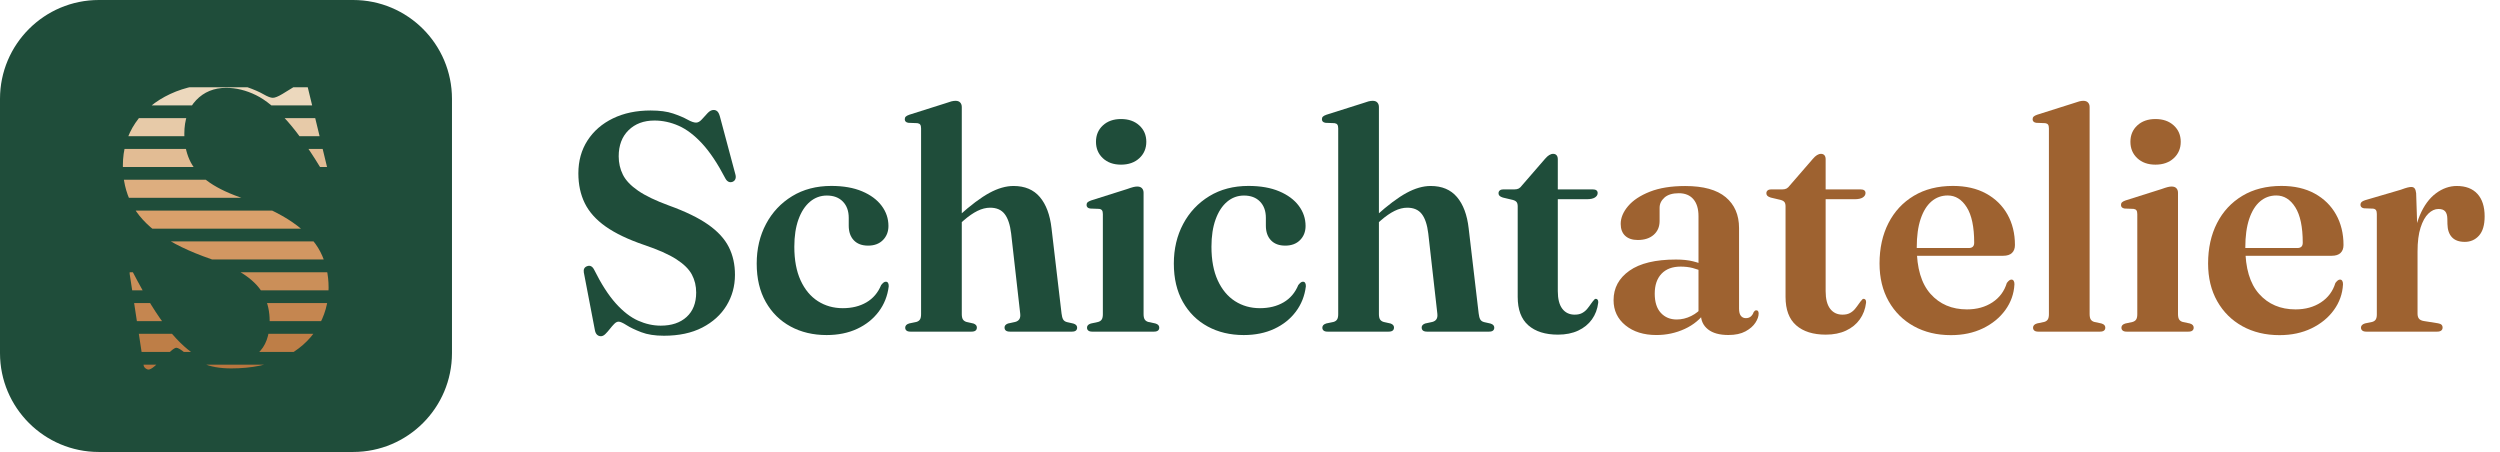
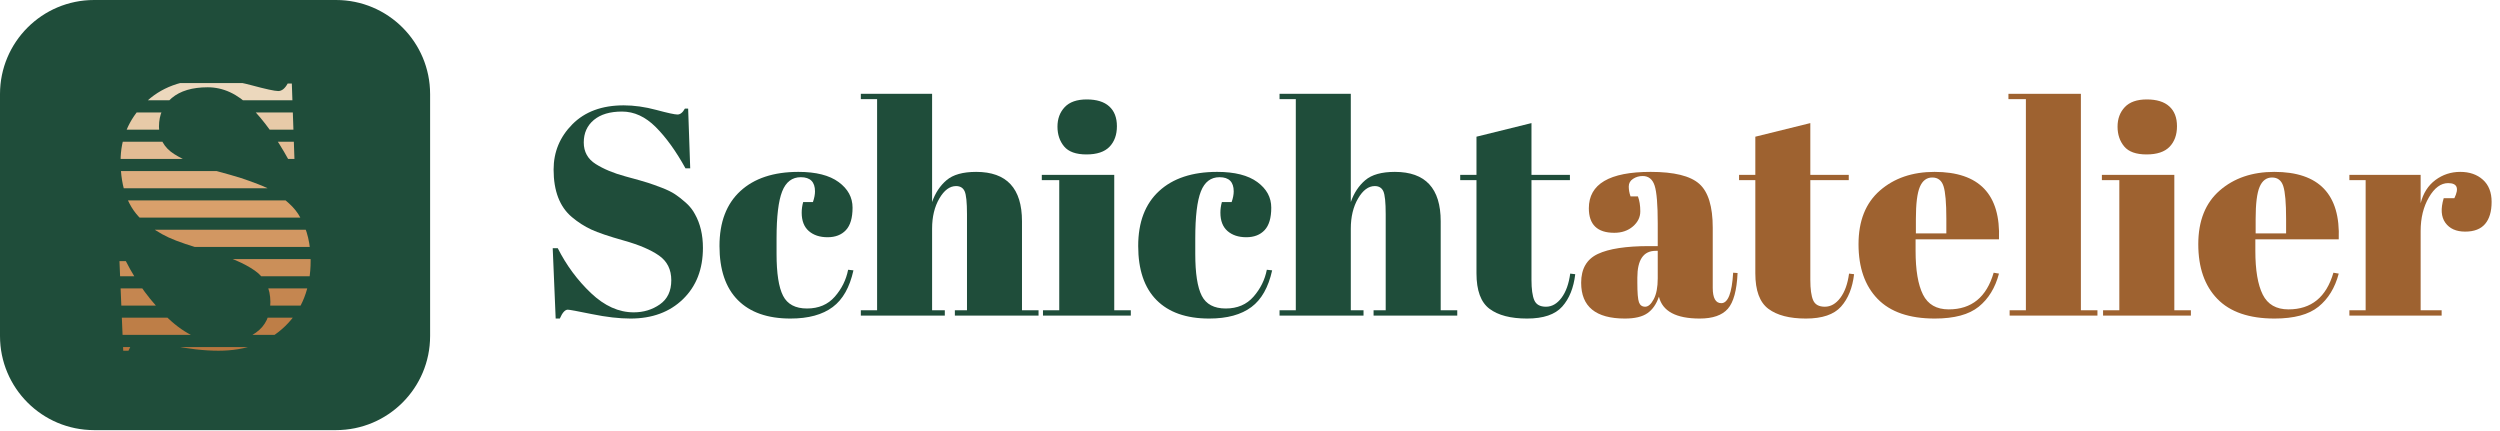
- <svg xmlns="http://www.w3.org/2000/svg" viewBox="0 0 354 64" width="354" height="64" role="img" aria-label="Schichtatelier">
+ <svg xmlns="http://www.w3.org/2000/svg" viewBox="0 0 372 64" width="372" height="64" role="img" aria-label="Schichtatelier">
  <defs>
    <clipPath id="lg">
-       <path d="M32.753 52.166Q30.295 52.166 28.699 51.435Q27.103 50.704 26.207 49.973Q25.311 49.242 24.969 49.242Q24.729 49.242 24.199 49.707Q23.67 50.172 23.049 50.788Q22.427 51.404 21.875 51.869Q21.324 52.334 21.016 52.334Q20.842 52.334 20.621 52.168Q20.4 52.003 20.344 51.762L18.361 38.782Q18.339 38.569 18.359 38.465Q18.378 38.362 18.451 38.334Q18.529 38.278 18.633 38.342Q18.737 38.406 18.809 38.535Q21.537 43.81 23.824 46.63Q26.112 49.45 28.108 50.505Q30.105 51.561 31.947 51.561Q34.792 51.561 36.489 50.052Q38.185 48.542 38.185 45.468Q38.185 43.497 37.415 41.915Q36.645 40.333 34.82 39.042Q32.994 37.751 29.853 36.676Q25.311 35.102 22.578 33.159Q19.845 31.216 18.622 28.825Q17.398 26.434 17.398 23.46Q17.398 20.016 19.179 17.395Q20.96 14.774 24.113 13.304Q27.265 11.834 31.398 11.834Q33.554 11.834 34.993 12.338Q36.433 12.842 37.309 13.346Q38.185 13.85 38.633 13.85Q39.087 13.85 39.991 13.304Q40.896 12.758 41.772 12.212Q42.649 11.666 43.035 11.666Q43.181 11.666 43.323 11.77Q43.466 11.874 43.517 12.103L46.574 24.748Q46.619 24.955 46.591 25.048Q46.563 25.14 46.485 25.196Q46.412 25.224 46.308 25.162Q46.205 25.101 46.126 24.994Q43.153 19.943 40.756 17.224Q38.359 14.506 36.245 13.472Q34.131 12.439 32.025 12.439Q29.433 12.439 27.767 14.192Q26.101 15.945 26.101 18.946Q26.101 20.979 26.826 22.606Q27.551 24.233 29.262 25.546Q30.973 26.859 33.929 27.918Q38.684 29.586 41.439 31.488Q44.194 33.389 45.362 35.657Q46.529 37.925 46.529 40.73Q46.529 43.922 44.894 46.515Q43.259 49.108 40.176 50.637Q37.093 52.166 32.753 52.166Z" />
+       <path d="M33.12 51.012Q35.92 51.012 38.076 49.5Q40.232 47.988 40.232 44.936Q40.232 41.884 37.908 40.26Q35.584 38.636 31.3 37.432Q27.016 36.228 25.084 35.332Q23.152 34.436 21.416 32.98Q17.944 30.068 17.944 23.964Q17.944 18.98 21.5 15.396Q25.056 11.812 31.216 11.812Q34.184 11.812 37.404 12.68Q40.624 13.548 41.408 13.548Q42.192 13.548 42.808 12.428H43.424L43.816 23.74H42.92Q40.232 18.868 37.292 15.928Q34.352 12.988 30.908 12.988Q27.464 12.988 25.56 14.584Q23.656 16.18 23.656 18.84Q23.656 21.5 25.924 22.928Q28.192 24.356 31.496 25.252Q34.8 26.148 35.836 26.484Q36.872 26.82 38.412 27.408Q39.952 27.996 40.932 28.64Q41.912 29.284 43.004 30.264Q44.096 31.244 44.712 32.42Q46.224 35.108 46.224 38.804Q46.224 44.852 42.444 48.52Q38.664 52.188 32.504 52.188Q29.312 52.188 25.196 51.348Q21.08 50.508 20.632 50.508Q19.848 50.508 19.12 52.188H18.336L17.776 38.86H18.728Q21.192 43.732 25.028 47.372Q28.864 51.012 33.12 51.012Z" />
    </clipPath>
  </defs>
  <rect width="64" height="64" rx="14" fill="#1f4d3a" />
  <g clip-path="url(#lg)">
    <rect x="0" y="8.00" width="64" height="2.56" fill="#f1e6d2" />
    <rect x="0" y="12.36" width="64" height="2.56" fill="#ecd8bd" />
    <rect x="0" y="16.73" width="64" height="2.56" fill="#e7caa8" />
    <rect x="0" y="21.09" width="64" height="2.56" fill="#e2bc94" />
    <rect x="0" y="25.45" width="64" height="2.56" fill="#ddae7f" />
    <rect x="0" y="29.82" width="64" height="2.56" fill="#d9a06b" />
    <rect x="0" y="34.18" width="64" height="2.56" fill="#d29762" />
    <rect x="0" y="38.55" width="64" height="2.56" fill="#cb8f59" />
    <rect x="0" y="42.91" width="64" height="2.56" fill="#c58650" />
    <rect x="0" y="47.27" width="64" height="2.56" fill="#be7e47" />
    <rect x="0" y="51.64" width="64" height="2.56" fill="#b8763f" />
  </g>
-   <path d="M94.012 47.54Q92.101 47.54 90.801 47.04Q89.5 46.541 88.72 46.044Q87.94 45.547 87.594 45.547Q87.29 45.547 86.982 45.858Q86.674 46.169 86.355 46.578Q86.036 46.987 85.72 47.298Q85.405 47.609 85.087 47.609Q84.78 47.609 84.554 47.407Q84.327 47.205 84.243 46.784L82.667 38.563Q82.614 38.238 82.732 38.016Q82.85 37.793 83.138 37.691Q83.45 37.572 83.7 37.703Q83.95 37.834 84.13 38.189Q85.649 41.242 87.205 42.969Q88.761 44.696 90.354 45.404Q91.948 46.113 93.56 46.113Q95.87 46.113 97.222 44.881Q98.574 43.649 98.579 41.433Q98.583 40.04 97.973 38.887Q97.364 37.735 95.764 36.705Q94.165 35.676 91.201 34.68Q87.806 33.519 85.765 32.078Q83.723 30.636 82.809 28.782Q81.896 26.929 81.896 24.548Q81.896 21.901 83.189 19.895Q84.483 17.888 86.792 16.766Q89.1 15.645 92.126 15.645Q94.049 15.645 95.306 16.071Q96.562 16.498 97.337 16.93Q98.112 17.362 98.562 17.362Q98.97 17.362 99.372 16.917Q99.775 16.472 100.191 16.022Q100.607 15.571 101.05 15.571Q101.357 15.571 101.574 15.769Q101.791 15.966 101.939 16.495L104.137 24.717Q104.238 25.089 104.123 25.366Q104.007 25.643 103.706 25.755Q103.397 25.857 103.145 25.727Q102.893 25.597 102.719 25.278Q101.077 22.12 99.424 20.331Q97.77 18.543 96.088 17.805Q94.406 17.067 92.672 17.067Q90.398 17.067 89.002 18.439Q87.607 19.81 87.607 22.131Q87.607 23.544 88.202 24.737Q88.797 25.929 90.344 26.997Q91.89 28.066 94.73 29.106Q98.234 30.369 100.277 31.804Q102.32 33.24 103.198 34.983Q104.076 36.726 104.071 38.924Q104.067 41.312 102.877 43.267Q101.686 45.223 99.443 46.381Q97.199 47.54 94.012 47.54Z" fill="#1f4d3a" />
-   <path d="M125.804 31.996Q125.804 33.206 125.024 33.994Q124.245 34.781 122.925 34.781Q121.617 34.781 120.899 34.022Q120.181 33.263 120.181 31.956V30.847Q120.181 29.398 119.35 28.543Q118.518 27.689 117.084 27.689Q115.735 27.689 114.694 28.564Q113.652 29.44 113.064 31.065Q112.476 32.69 112.476 34.938Q112.476 37.762 113.366 39.704Q114.257 41.645 115.809 42.642Q117.362 43.638 119.342 43.638Q121.276 43.638 122.688 42.813Q124.101 41.988 124.773 40.361Q124.997 40.087 125.143 39.986Q125.29 39.885 125.453 39.891Q125.667 39.897 125.762 40.091Q125.857 40.285 125.842 40.561Q125.591 42.579 124.421 44.134Q123.252 45.689 121.365 46.567Q119.478 47.444 117.046 47.444Q114.184 47.444 111.949 46.234Q109.714 45.023 108.432 42.757Q107.149 40.49 107.149 37.324Q107.149 34.196 108.471 31.712Q109.793 29.228 112.17 27.777Q114.547 26.327 117.716 26.327Q120.268 26.327 122.074 27.091Q123.88 27.855 124.842 29.141Q125.804 30.428 125.804 31.996Z" fill="#1f4d3a" />
-   <path d="M136.189 15.159V44.478Q136.189 44.985 136.35 45.235Q136.512 45.485 136.855 45.587L137.84 45.808Q138.325 45.983 138.325 46.369Q138.325 46.96 137.57 46.96H128.908Q128.541 46.96 128.359 46.808Q128.177 46.656 128.177 46.397Q128.177 46.192 128.313 46.039Q128.448 45.887 128.747 45.797L129.757 45.587Q130.106 45.487 130.265 45.238Q130.424 44.989 130.424 44.491V18.176Q130.424 17.81 130.3 17.642Q130.177 17.475 129.896 17.439L128.614 17.39Q128.349 17.341 128.232 17.211Q128.116 17.082 128.116 16.884Q128.116 16.65 128.258 16.512Q128.4 16.373 128.756 16.246L133.852 14.633Q134.395 14.438 134.711 14.356Q135.028 14.275 135.313 14.275Q135.746 14.275 135.967 14.52Q136.189 14.765 136.189 15.159ZM135.621 31.946 134.974 31.274 135.804 30.535Q138.297 28.293 140.103 27.314Q141.909 26.335 143.515 26.335Q145.913 26.335 147.242 27.9Q148.57 29.464 148.897 32.329L150.315 44.393Q150.378 44.942 150.536 45.225Q150.694 45.508 151.075 45.608L151.985 45.813Q152.268 45.899 152.395 46.046Q152.523 46.192 152.523 46.397Q152.523 46.656 152.346 46.808Q152.17 46.96 151.784 46.96H143.006Q142.242 46.96 142.242 46.369Q142.242 45.991 142.73 45.808L143.751 45.587Q144.147 45.485 144.334 45.203Q144.522 44.921 144.459 44.393L143.178 33.068Q142.954 31.208 142.262 30.309Q141.569 29.41 140.203 29.41Q139.328 29.41 138.407 29.863Q137.486 30.317 136.455 31.217Z" fill="#1f4d3a" />
-   <path d="M161.93 27.297V44.478Q161.93 44.985 162.092 45.238Q162.254 45.492 162.596 45.587L163.596 45.8Q163.892 45.886 164.021 46.035Q164.151 46.183 164.151 46.397Q164.151 46.656 163.969 46.808Q163.788 46.96 163.403 46.96H154.649Q154.282 46.96 154.1 46.808Q153.919 46.656 153.919 46.397Q153.919 46.196 154.046 46.05Q154.173 45.903 154.456 45.813L155.499 45.587Q155.848 45.487 156.006 45.238Q156.165 44.989 156.165 44.491V30.314Q156.165 29.947 156.041 29.78Q155.918 29.612 155.638 29.577L154.356 29.528Q154.09 29.478 153.974 29.349Q153.857 29.219 153.857 29.022Q153.857 28.788 153.999 28.649Q154.141 28.511 154.497 28.383L159.594 26.771Q160.157 26.568 160.47 26.49Q160.783 26.413 161.026 26.413Q161.48 26.413 161.705 26.658Q161.93 26.902 161.93 27.297ZM158.735 23.315Q157.141 23.315 156.166 22.402Q155.191 21.49 155.191 20.076Q155.191 18.661 156.17 17.758Q157.149 16.855 158.735 16.855Q160.341 16.855 161.329 17.763Q162.318 18.67 162.318 20.076Q162.318 21.49 161.327 22.402Q160.337 23.315 158.735 23.315Z" fill="#1f4d3a" />
-   <path d="M184.869 31.996Q184.869 33.206 184.09 33.994Q183.31 34.781 181.991 34.781Q180.683 34.781 179.965 34.022Q179.247 33.263 179.247 31.956V30.847Q179.247 29.398 178.416 28.543Q177.584 27.689 176.15 27.689Q174.801 27.689 173.759 28.564Q172.718 29.44 172.13 31.065Q171.542 32.69 171.542 34.938Q171.542 37.762 172.432 39.704Q173.323 41.645 174.875 42.642Q176.428 43.638 178.408 43.638Q180.342 43.638 181.754 42.813Q183.167 41.988 183.839 40.361Q184.063 40.087 184.209 39.986Q184.356 39.885 184.519 39.891Q184.733 39.897 184.828 40.091Q184.923 40.285 184.908 40.561Q184.657 42.579 183.487 44.134Q182.318 45.689 180.431 46.567Q178.544 47.444 176.112 47.444Q173.25 47.444 171.015 46.234Q168.78 45.023 167.498 42.757Q166.215 40.49 166.215 37.324Q166.215 34.196 167.537 31.712Q168.859 29.228 171.236 27.777Q173.613 26.327 176.782 26.327Q179.333 26.327 181.14 27.091Q182.946 27.855 183.908 29.141Q184.869 30.428 184.869 31.996Z" fill="#1f4d3a" />
-   <path d="M195.255 15.159V44.478Q195.255 44.985 195.416 45.235Q195.578 45.485 195.921 45.587L196.906 45.808Q197.391 45.983 197.391 46.369Q197.391 46.96 196.636 46.96H187.974Q187.607 46.96 187.425 46.808Q187.243 46.656 187.243 46.397Q187.243 46.192 187.379 46.039Q187.514 45.887 187.813 45.797L188.823 45.587Q189.172 45.487 189.331 45.238Q189.49 44.989 189.49 44.491V18.176Q189.49 17.81 189.366 17.642Q189.243 17.475 188.962 17.439L187.68 17.39Q187.415 17.341 187.298 17.211Q187.182 17.082 187.182 16.884Q187.182 16.65 187.324 16.512Q187.466 16.373 187.822 16.246L192.918 14.633Q193.461 14.438 193.777 14.356Q194.094 14.275 194.379 14.275Q194.812 14.275 195.033 14.52Q195.255 14.765 195.255 15.159ZM194.687 31.946 194.04 31.274 194.87 30.535Q197.363 28.293 199.169 27.314Q200.975 26.335 202.581 26.335Q204.979 26.335 206.307 27.9Q207.636 29.464 207.963 32.329L209.381 44.393Q209.444 44.942 209.602 45.225Q209.76 45.508 210.141 45.608L211.051 45.813Q211.334 45.899 211.461 46.046Q211.589 46.192 211.589 46.397Q211.589 46.656 211.412 46.808Q211.236 46.96 210.85 46.96H202.071Q201.308 46.96 201.308 46.369Q201.308 45.991 201.796 45.808L202.817 45.587Q203.213 45.485 203.4 45.203Q203.588 44.921 203.525 44.393L202.244 33.068Q202.02 31.208 201.328 30.309Q200.635 29.41 199.269 29.41Q198.394 29.41 197.473 29.863Q196.552 30.317 195.521 31.217Z" fill="#1f4d3a" />
-   <path d="M214.236 28.314 212.81 27.976Q212.468 27.868 212.329 27.722Q212.19 27.576 212.19 27.371Q212.19 27.108 212.375 26.962Q212.559 26.817 212.852 26.817H214.466Q214.818 26.817 215.056 26.691Q215.294 26.565 215.537 26.23L218.771 22.498Q219.075 22.137 219.361 21.961Q219.648 21.784 219.927 21.784Q220.236 21.784 220.41 21.982Q220.585 22.18 220.585 22.551V41.225Q220.585 42.881 221.22 43.718Q221.856 44.555 222.978 44.555Q223.611 44.555 224.029 44.327Q224.448 44.098 224.739 43.746Q225.031 43.395 225.286 43.016Q225.541 42.638 225.837 42.338Q226.036 42.276 226.182 42.4Q226.328 42.524 226.308 42.87Q226.145 44.211 225.419 45.226Q224.692 46.242 223.47 46.813Q222.248 47.385 220.612 47.385Q217.917 47.385 216.412 46.065Q214.906 44.746 214.906 42.043V29.218Q214.906 28.822 214.758 28.623Q214.611 28.423 214.236 28.314ZM218.515 28.21 218.589 26.817H225.533Q225.868 26.817 226.048 26.947Q226.228 27.076 226.228 27.337Q226.228 27.707 225.851 27.958Q225.473 28.21 224.661 28.21Z" fill="#1f4d3a" />
-   <path d="M240.848 44.505V44.164L240.507 44.215V30.611Q240.507 29.05 239.781 28.205Q239.055 27.36 237.719 27.36Q236.38 27.36 235.689 27.977Q234.999 28.594 234.999 29.421V31.294Q234.999 32.514 234.165 33.249Q233.331 33.983 231.907 33.983Q230.768 33.983 230.129 33.391Q229.491 32.798 229.491 31.702Q229.491 30.425 230.533 29.191Q231.574 27.957 233.61 27.149Q235.646 26.341 238.625 26.341Q242.477 26.341 244.363 27.924Q246.249 29.507 246.249 32.284V43.712Q246.249 44.399 246.511 44.725Q246.772 45.05 247.207 45.05Q247.647 45.05 247.919 44.812Q248.191 44.574 248.32 44.193Q248.395 44.077 248.482 44.007Q248.569 43.938 248.688 43.938Q248.863 43.938 248.943 44.06Q249.024 44.182 249.024 44.397Q249.024 44.987 248.567 45.695Q248.11 46.402 247.163 46.919Q246.215 47.436 244.734 47.436Q242.859 47.436 241.853 46.638Q240.848 45.84 240.848 44.505ZM228.481 42.503Q228.481 39.921 230.722 38.336Q232.964 36.75 237.321 36.75Q238.718 36.75 239.739 37.004Q240.76 37.257 241.555 37.657L241.219 38.503Q240.464 38.152 239.688 37.951Q238.913 37.751 237.973 37.751Q236.236 37.751 235.273 38.761Q234.31 39.77 234.31 41.587Q234.31 43.368 235.175 44.304Q236.04 45.24 237.418 45.24Q238.479 45.24 239.481 44.743Q240.484 44.247 241.16 43.36L241.529 44.111Q240.433 45.711 238.558 46.576Q236.682 47.44 234.55 47.44Q231.854 47.44 230.167 46.068Q228.481 44.695 228.481 42.503Z" fill="#9e6230" />
-   <path d="M252.163 28.314 250.736 27.976Q250.395 27.868 250.256 27.722Q250.117 27.576 250.117 27.371Q250.117 27.108 250.301 26.962Q250.486 26.817 250.779 26.817H252.393Q252.745 26.817 252.983 26.691Q253.22 26.565 253.463 26.23L256.698 22.498Q257.002 22.137 257.288 21.961Q257.574 21.784 257.854 21.784Q258.162 21.784 258.337 21.982Q258.511 22.18 258.511 22.551V41.225Q258.511 42.881 259.147 43.718Q259.783 44.555 260.904 44.555Q261.538 44.555 261.956 44.327Q262.374 44.098 262.666 43.746Q262.957 43.395 263.213 43.016Q263.468 42.638 263.764 42.338Q263.963 42.276 264.109 42.4Q264.255 42.524 264.234 42.87Q264.072 44.211 263.345 45.226Q262.619 46.242 261.397 46.813Q260.175 47.385 258.539 47.385Q255.844 47.385 254.338 46.065Q252.833 44.746 252.833 42.043V29.218Q252.833 28.822 252.685 28.623Q252.537 28.423 252.163 28.314ZM256.442 28.21 256.515 26.817H263.46Q263.795 26.817 263.975 26.947Q264.155 27.076 264.155 27.337Q264.155 27.707 263.777 27.958Q263.399 28.21 262.588 28.21Z" fill="#9e6230" />
-   <path d="M285.315 34.694Q285.315 35.418 284.895 35.818Q284.475 36.217 283.666 36.217H269.981V35.121H278.768Q279.545 35.121 279.545 34.379Q279.545 31.019 278.491 29.35Q277.438 27.68 275.798 27.68Q274.486 27.68 273.502 28.517Q272.518 29.353 271.965 30.996Q271.411 32.639 271.411 35.044Q271.411 39.428 273.366 41.619Q275.321 43.81 278.519 43.81Q280.613 43.81 282.124 42.816Q283.636 41.822 284.167 40.067Q284.385 39.789 284.531 39.689Q284.677 39.589 284.824 39.589Q285.038 39.589 285.145 39.779Q285.253 39.969 285.244 40.268Q285.139 42.266 283.955 43.9Q282.77 45.535 280.781 46.496Q278.792 47.456 276.257 47.456Q273.287 47.456 271.005 46.196Q268.723 44.935 267.433 42.651Q266.142 40.367 266.142 37.312Q266.142 34.068 267.403 31.596Q268.665 29.124 271 27.725Q273.334 26.327 276.532 26.327Q279.267 26.327 281.234 27.406Q283.202 28.486 284.259 30.373Q285.315 32.26 285.315 34.694Z" fill="#9e6230" />
-   <path d="M295.891 15.159V44.478Q295.891 44.985 296.052 45.238Q296.214 45.492 296.557 45.587L297.556 45.8Q297.852 45.886 297.982 46.035Q298.111 46.183 298.111 46.397Q298.111 46.656 297.93 46.808Q297.749 46.96 297.363 46.96H288.61Q288.243 46.96 288.061 46.808Q287.879 46.656 287.879 46.397Q287.879 46.192 288.015 46.039Q288.15 45.887 288.449 45.797L289.459 45.587Q289.808 45.487 289.967 45.238Q290.126 44.989 290.126 44.491V18.176Q290.126 17.81 290.002 17.642Q289.879 17.475 289.598 17.439L288.316 17.39Q288.051 17.341 287.934 17.211Q287.818 17.082 287.818 16.884Q287.818 16.65 287.96 16.512Q288.102 16.373 288.458 16.246L293.554 14.633Q294.118 14.431 294.431 14.353Q294.744 14.275 294.987 14.275Q295.441 14.275 295.666 14.52Q295.891 14.765 295.891 15.159Z" fill="#9e6230" />
-   <path d="M308.405 27.297V44.478Q308.405 44.985 308.567 45.238Q308.729 45.492 309.072 45.587L310.071 45.8Q310.367 45.886 310.496 46.035Q310.626 46.183 310.626 46.397Q310.626 46.656 310.445 46.808Q310.264 46.96 309.878 46.96H301.124Q300.758 46.96 300.576 46.808Q300.394 46.656 300.394 46.397Q300.394 46.196 300.521 46.05Q300.648 45.903 300.931 45.813L301.974 45.587Q302.323 45.487 302.482 45.238Q302.64 44.989 302.64 44.491V30.314Q302.64 29.947 302.517 29.78Q302.393 29.612 302.113 29.577L300.831 29.528Q300.565 29.478 300.449 29.349Q300.332 29.219 300.332 29.022Q300.332 28.788 300.474 28.649Q300.616 28.511 300.972 28.383L306.069 26.771Q306.633 26.568 306.946 26.49Q307.258 26.413 307.501 26.413Q307.956 26.413 308.18 26.658Q308.405 26.902 308.405 27.297ZM305.211 23.315Q303.616 23.315 302.641 22.402Q301.666 21.49 301.666 20.076Q301.666 18.661 302.645 17.758Q303.624 16.855 305.211 16.855Q306.816 16.855 307.805 17.763Q308.793 18.67 308.793 20.076Q308.793 21.49 307.803 22.402Q306.812 23.315 305.211 23.315Z" fill="#9e6230" />
-   <path d="M331.84 34.694Q331.84 35.418 331.419 35.818Q330.999 36.217 330.19 36.217H316.505V35.121H325.293Q326.069 35.121 326.069 34.379Q326.069 31.019 325.015 29.35Q323.962 27.68 322.322 27.68Q321.011 27.68 320.027 28.517Q319.042 29.353 318.489 30.996Q317.936 32.639 317.936 35.044Q317.936 39.428 319.89 41.619Q321.845 43.81 325.043 43.81Q327.137 43.81 328.649 42.816Q330.16 41.822 330.692 40.067Q330.909 39.789 331.055 39.689Q331.202 39.589 331.348 39.589Q331.562 39.589 331.67 39.779Q331.777 39.969 331.768 40.268Q331.664 42.266 330.479 43.9Q329.294 45.535 327.305 46.496Q325.316 47.456 322.782 47.456Q319.811 47.456 317.529 46.196Q315.248 44.935 313.957 42.651Q312.666 40.367 312.666 37.312Q312.666 34.068 313.928 31.596Q315.189 29.124 317.524 27.725Q319.858 26.327 323.057 26.327Q325.791 26.327 327.758 27.406Q329.726 28.486 330.783 30.373Q331.84 32.26 331.84 34.694Z" fill="#9e6230" />
-   <path d="M341.772 35.612Q341.772 32.55 342.649 30.485Q343.526 28.421 344.925 27.378Q346.324 26.335 347.887 26.335Q349.777 26.335 350.801 27.451Q351.825 28.567 351.825 30.642Q351.825 32.459 351.033 33.354Q350.24 34.249 349.01 34.249Q347.809 34.249 347.195 33.594Q346.581 32.939 346.557 31.722L346.544 30.966Q346.531 30.283 346.243 29.937Q345.954 29.591 345.281 29.591Q344.537 29.591 343.859 30.244Q343.181 30.897 342.753 32.229Q342.324 33.561 342.324 35.607ZM342.127 27.371 342.324 33.41V44.417Q342.324 44.869 342.524 45.121Q342.723 45.372 343.207 45.457L345.221 45.778Q345.56 45.836 345.715 45.981Q345.87 46.127 345.87 46.39Q345.87 46.656 345.675 46.808Q345.48 46.96 345.102 46.96H335.068Q334.685 46.96 334.499 46.803Q334.313 46.645 334.313 46.393Q334.313 46.188 334.454 46.036Q334.594 45.885 334.883 45.795L335.893 45.587Q336.242 45.492 336.401 45.247Q336.559 45.002 336.559 44.528V30.305Q336.559 29.932 336.439 29.756Q336.319 29.579 336.038 29.544L334.725 29.494Q334.478 29.445 334.359 29.316Q334.239 29.186 334.239 28.994Q334.239 28.767 334.385 28.618Q334.53 28.47 334.891 28.35L339.945 26.868Q340.61 26.623 340.927 26.548Q341.243 26.474 341.441 26.474Q341.761 26.474 341.92 26.69Q342.078 26.906 342.127 27.371Z" fill="#9e6230" />
+   <path d="M94.3 46.476Q96.5 46.476 98.194 45.288Q99.888 44.1 99.888 41.702Q99.888 39.304 98.062 38.028Q96.236 36.752 92.87 35.806Q89.504 34.86 87.986 34.156Q86.468 33.452 85.104 32.308Q82.376 30.02 82.376 25.224Q82.376 21.308 85.17 18.492Q87.964 15.676 92.804 15.676Q95.136 15.676 97.666 16.358Q100.196 17.04 100.812 17.04Q101.428 17.04 101.912 16.16H102.396L102.704 25.048H102.0Q99.888 21.22 97.578 18.91Q95.268 16.6 92.562 16.6Q89.856 16.6 88.36 17.854Q86.864 19.108 86.864 21.198Q86.864 23.288 88.646 24.41Q90.428 25.532 93.024 26.236Q95.62 26.94 96.434 27.204Q97.248 27.468 98.458 27.93Q99.668 28.392 100.438 28.898Q101.208 29.404 102.066 30.174Q102.924 30.944 103.408 31.868Q104.596 33.98 104.596 36.884Q104.596 41.636 101.626 44.518Q98.656 47.4 93.816 47.4Q91.308 47.4 88.074 46.74Q84.84 46.08 84.488 46.08Q83.872 46.08 83.3 47.4H82.684L82.244 36.928H82.992Q84.928 40.756 87.942 43.616Q90.956 46.476 94.3 46.476Z" fill="#1f4d3a" />
+   <path d="M119.16 26.368Q117.224 26.368 116.388 28.48Q115.552 30.592 115.552 35.476V37.764Q115.552 42.12 116.52 44.012Q117.488 45.904 120.084 45.904Q122.68 45.904 124.22 44.144Q125.76 42.384 126.2 40.14L126.992 40.228Q126.156 44.012 123.912 45.684Q121.624 47.4 117.62 47.4Q112.516 47.4 109.788 44.65Q107.06 41.9 107.06 36.598Q107.06 31.296 110.162 28.436Q113.264 25.576 118.808 25.576Q122.724 25.576 124.792 27.094Q126.86 28.612 126.86 30.9Q126.86 33.188 125.87 34.244Q124.88 35.3 123.142 35.3Q121.404 35.3 120.348 34.376Q119.292 33.452 119.292 31.648Q119.292 30.856 119.512 30.064H120.964Q121.272 29.184 121.272 28.48Q121.272 26.368 119.16 26.368Z" fill="#1f4d3a" />
+   <path d="M128.092 13.96H138.696V30.064Q139.4 28.04 140.852 26.808Q142.304 25.576 145.252 25.576Q152.072 25.576 152.072 32.924V46.168H154.536V46.96H142.084V46.168H143.888V31.868Q143.888 29.228 143.536 28.458Q143.184 27.688 142.26 27.688Q140.852 27.688 139.774 29.536Q138.696 31.384 138.696 34.024V46.168H140.588V46.96H128.092V46.168H130.512V14.752H128.092Z" fill="#1f4d3a" />
+   <path d="M161.664 22.98Q159.332 22.98 158.342 21.792Q157.352 20.604 157.352 18.844Q157.352 17.084 158.43 15.94Q159.508 14.796 161.708 14.796Q163.908 14.796 165.052 15.83Q166.196 16.864 166.196 18.778Q166.196 20.692 165.096 21.836Q163.996 22.98 161.664 22.98ZM155.02 26.016H165.8V46.168H168.264V46.96H155.196V46.168H157.616V26.808H155.02Z" fill="#1f4d3a" />
+   <path d="M181.464 26.368Q179.528 26.368 178.692 28.48Q177.856 30.592 177.856 35.476V37.764Q177.856 42.12 178.824 44.012Q179.792 45.904 182.388 45.904Q184.984 45.904 186.524 44.144Q188.064 42.384 188.504 40.14L189.296 40.228Q188.46 44.012 186.216 45.684Q183.928 47.4 179.924 47.4Q174.82 47.4 172.092 44.65Q169.364 41.9 169.364 36.598Q169.364 31.296 172.466 28.436Q175.568 25.576 181.112 25.576Q185.028 25.576 187.096 27.094Q189.164 28.612 189.164 30.9Q189.164 33.188 188.174 34.244Q187.184 35.3 185.446 35.3Q183.708 35.3 182.652 34.376Q181.596 33.452 181.596 31.648Q181.596 30.856 181.816 30.064H183.268Q183.576 29.184 183.576 28.48Q183.576 26.368 181.464 26.368Z" fill="#1f4d3a" />
+   <path d="M190.396 13.96H201V30.064Q201.704 28.04 203.156 26.808Q204.608 25.576 207.556 25.576Q214.376 25.576 214.376 32.924V46.168H216.84V46.96H204.388V46.168H206.192V31.868Q206.192 29.228 205.84 28.458Q205.488 27.688 204.564 27.688Q203.156 27.688 202.078 29.536Q201 31.384 201 34.024V46.168H202.892V46.96H190.396V46.168H192.816V14.752H190.396Z" fill="#1f4d3a" />
+   <path d="M219.7 40.668V26.808H217.28V26.016H219.7V20.34L227.884 18.316V26.016H233.604V26.808H227.884V41.636Q227.884 43.704 228.302 44.672Q228.72 45.64 230.04 45.64Q231.36 45.64 232.35 44.32Q233.34 43.0 233.648 40.712L234.396 40.8Q234.044 43.836 232.46 45.618Q230.876 47.4 227.224 47.4Q223.572 47.4 221.636 45.948Q219.7 44.496 219.7 40.668Z" fill="#1f4d3a" />
+   <path d="M245.396 36.62H246.672V33.232Q246.672 29.052 246.21 27.622Q245.748 26.192 244.428 26.192Q243.636 26.192 242.998 26.61Q242.36 27.028 242.36 27.754Q242.36 28.48 242.624 29.228H243.724Q244.076 30.152 244.076 31.45Q244.076 32.748 242.976 33.694Q241.876 34.64 240.204 34.64Q236.42 34.64 236.42 30.988Q236.42 25.576 245.616 25.576Q250.852 25.576 252.854 27.358Q254.856 29.14 254.856 33.892V42.824Q254.856 45.112 256.132 45.112Q257.628 45.112 257.892 40.58L258.552 40.624Q258.376 44.496 257.1 45.948Q255.824 47.4 252.92 47.4Q247.64 47.4 246.848 44.144Q246.276 45.816 245.132 46.608Q243.988 47.4 241.788 47.4Q235.276 47.4 235.276 42.076Q235.276 38.952 237.762 37.786Q240.248 36.62 245.396 36.62ZM246.672 41.416V37.324H246.364Q243.636 37.324 243.636 41.328V42.032Q243.636 44.32 243.878 44.98Q244.12 45.64 244.802 45.64Q245.484 45.64 246.078 44.518Q246.672 43.396 246.672 41.416Z" fill="#9e6230" />
+   <path d="M261.192 40.668V26.808H258.772V26.016H261.192V20.34L269.376 18.316V26.016H275.096V26.808H269.376V41.636Q269.376 43.704 269.794 44.672Q270.212 45.64 271.532 45.64Q272.852 45.64 273.842 44.32Q274.832 43.0 275.14 40.712L275.888 40.8Q275.536 43.836 273.952 45.618Q272.368 47.4 268.716 47.4Q265.064 47.4 263.128 45.948Q261.192 44.496 261.192 40.668Z" fill="#9e6230" />
+   <path d="M287.856 25.576Q297.844 25.576 297.448 35.608H285.04V37.324Q285.04 41.636 286.14 43.836Q287.24 46.036 289.968 46.036Q295.072 46.036 296.656 40.58L297.448 40.712Q296.612 43.88 294.434 45.64Q292.256 47.4 287.9 47.4Q282.224 47.4 279.386 44.474Q276.548 41.548 276.548 36.334Q276.548 31.12 279.738 28.348Q282.928 25.576 287.856 25.576ZM285.084 34.728H289.616V32.572Q289.616 29.008 289.198 27.71Q288.78 26.412 287.526 26.412Q286.272 26.412 285.678 27.798Q285.084 29.184 285.084 32.572Z" fill="#9e6230" />
+   <path d="M298.856 13.96H309.636V46.168H312.1V46.96H299.032V46.168H301.452V14.752H298.856Z" fill="#9e6230" />
+   <path d="M319.404 22.98Q317.072 22.98 316.082 21.792Q315.092 20.604 315.092 18.844Q315.092 17.084 316.17 15.94Q317.248 14.796 319.448 14.796Q321.648 14.796 322.792 15.83Q323.936 16.864 323.936 18.778Q323.936 20.692 322.836 21.836Q321.736 22.98 319.404 22.98ZM312.76 26.016H323.54V46.168H326.004V46.96H312.936V46.168H315.356V26.808H312.76Z" fill="#9e6230" />
+   <path d="M338.412 25.576Q348.4 25.576 348.004 35.608H335.596V37.324Q335.596 41.636 336.696 43.836Q337.796 46.036 340.524 46.036Q345.628 46.036 347.212 40.58L348.004 40.712Q347.168 43.88 344.99 45.64Q342.812 47.4 338.456 47.4Q332.78 47.4 329.942 44.474Q327.104 41.548 327.104 36.334Q327.104 31.12 330.294 28.348Q333.484 25.576 338.412 25.576ZM335.64 34.728H340.172V32.572Q340.172 29.008 339.754 27.71Q339.336 26.412 338.082 26.412Q336.828 26.412 336.234 27.798Q335.64 29.184 335.64 32.572Z" fill="#9e6230" />
+   <path d="M364.284 27.248Q362.656 27.248 361.424 29.36Q360.192 31.472 360.192 34.376V46.168H363.316V46.96H349.588V46.168H352.008V26.808H349.588V26.016H360.192V30.24Q360.764 27.996 362.392 26.786Q364.02 25.576 366.088 25.576Q368.156 25.576 369.454 26.742Q370.752 27.908 370.752 30.042Q370.752 32.176 369.784 33.32Q368.816 34.464 366.814 34.464Q364.812 34.464 363.866 33.144Q362.92 31.824 363.624 29.492H365.208Q366.308 27.248 364.284 27.248Z" fill="#9e6230" />
</svg>
